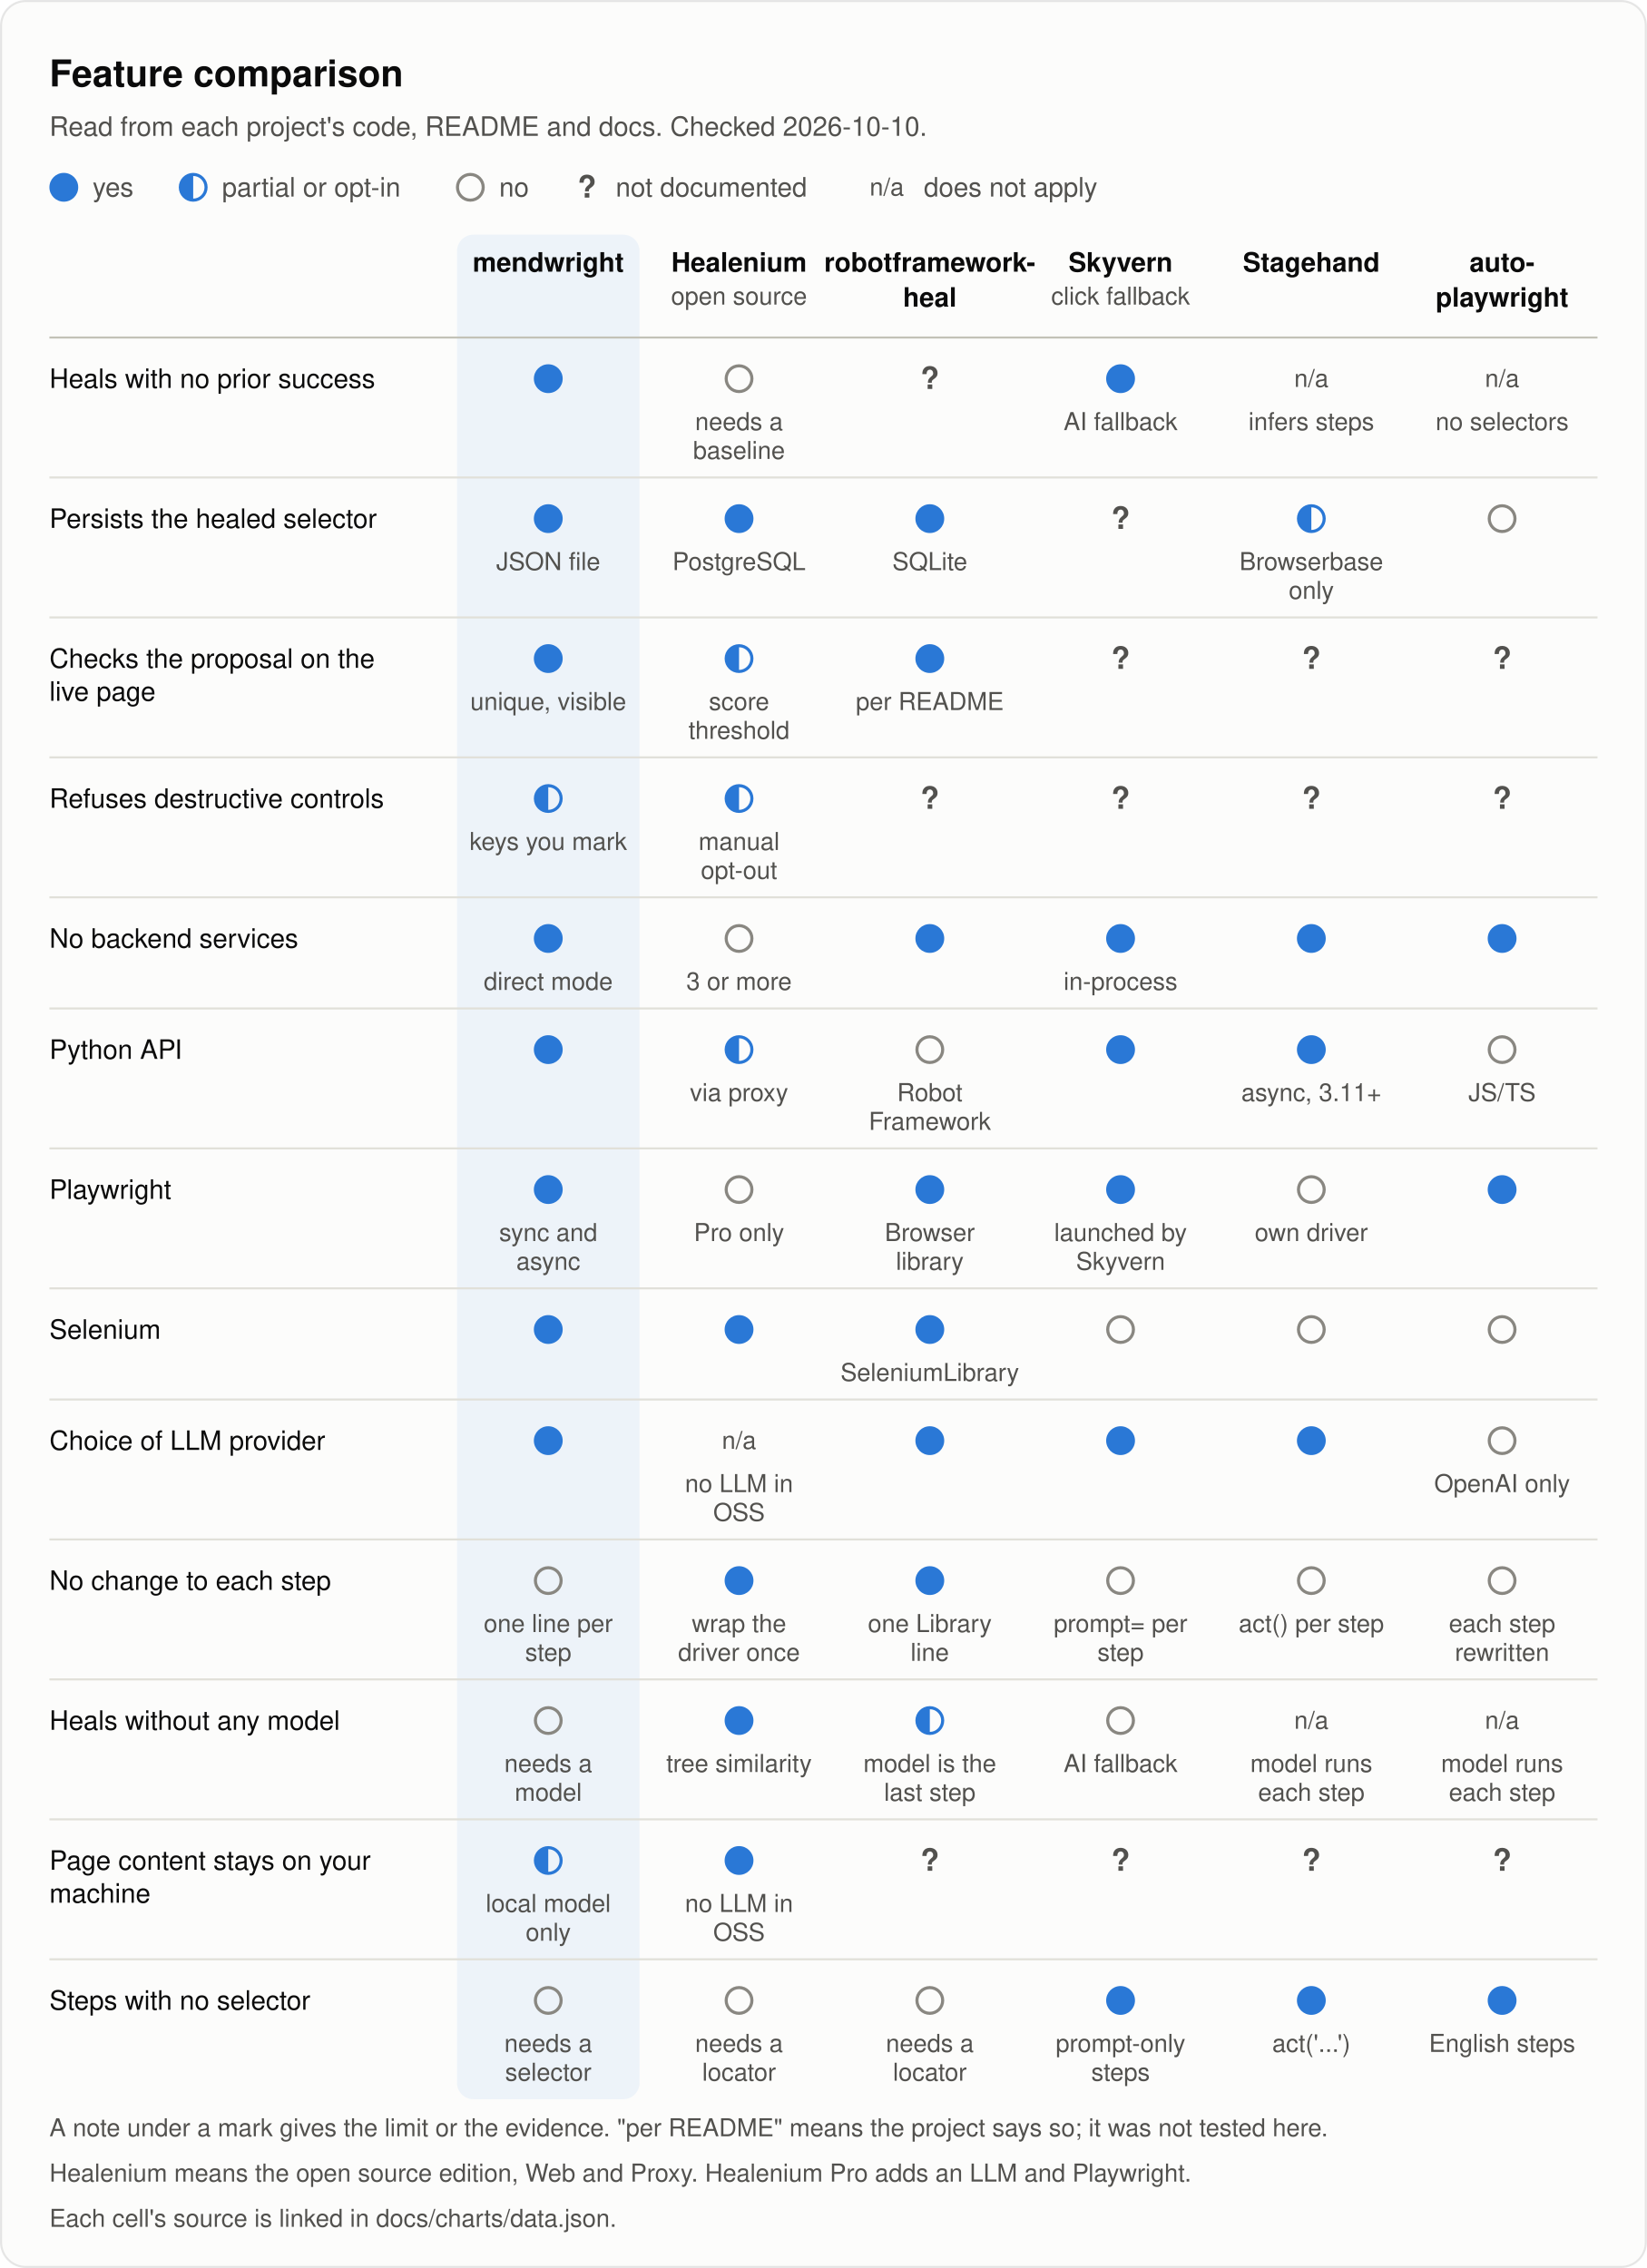
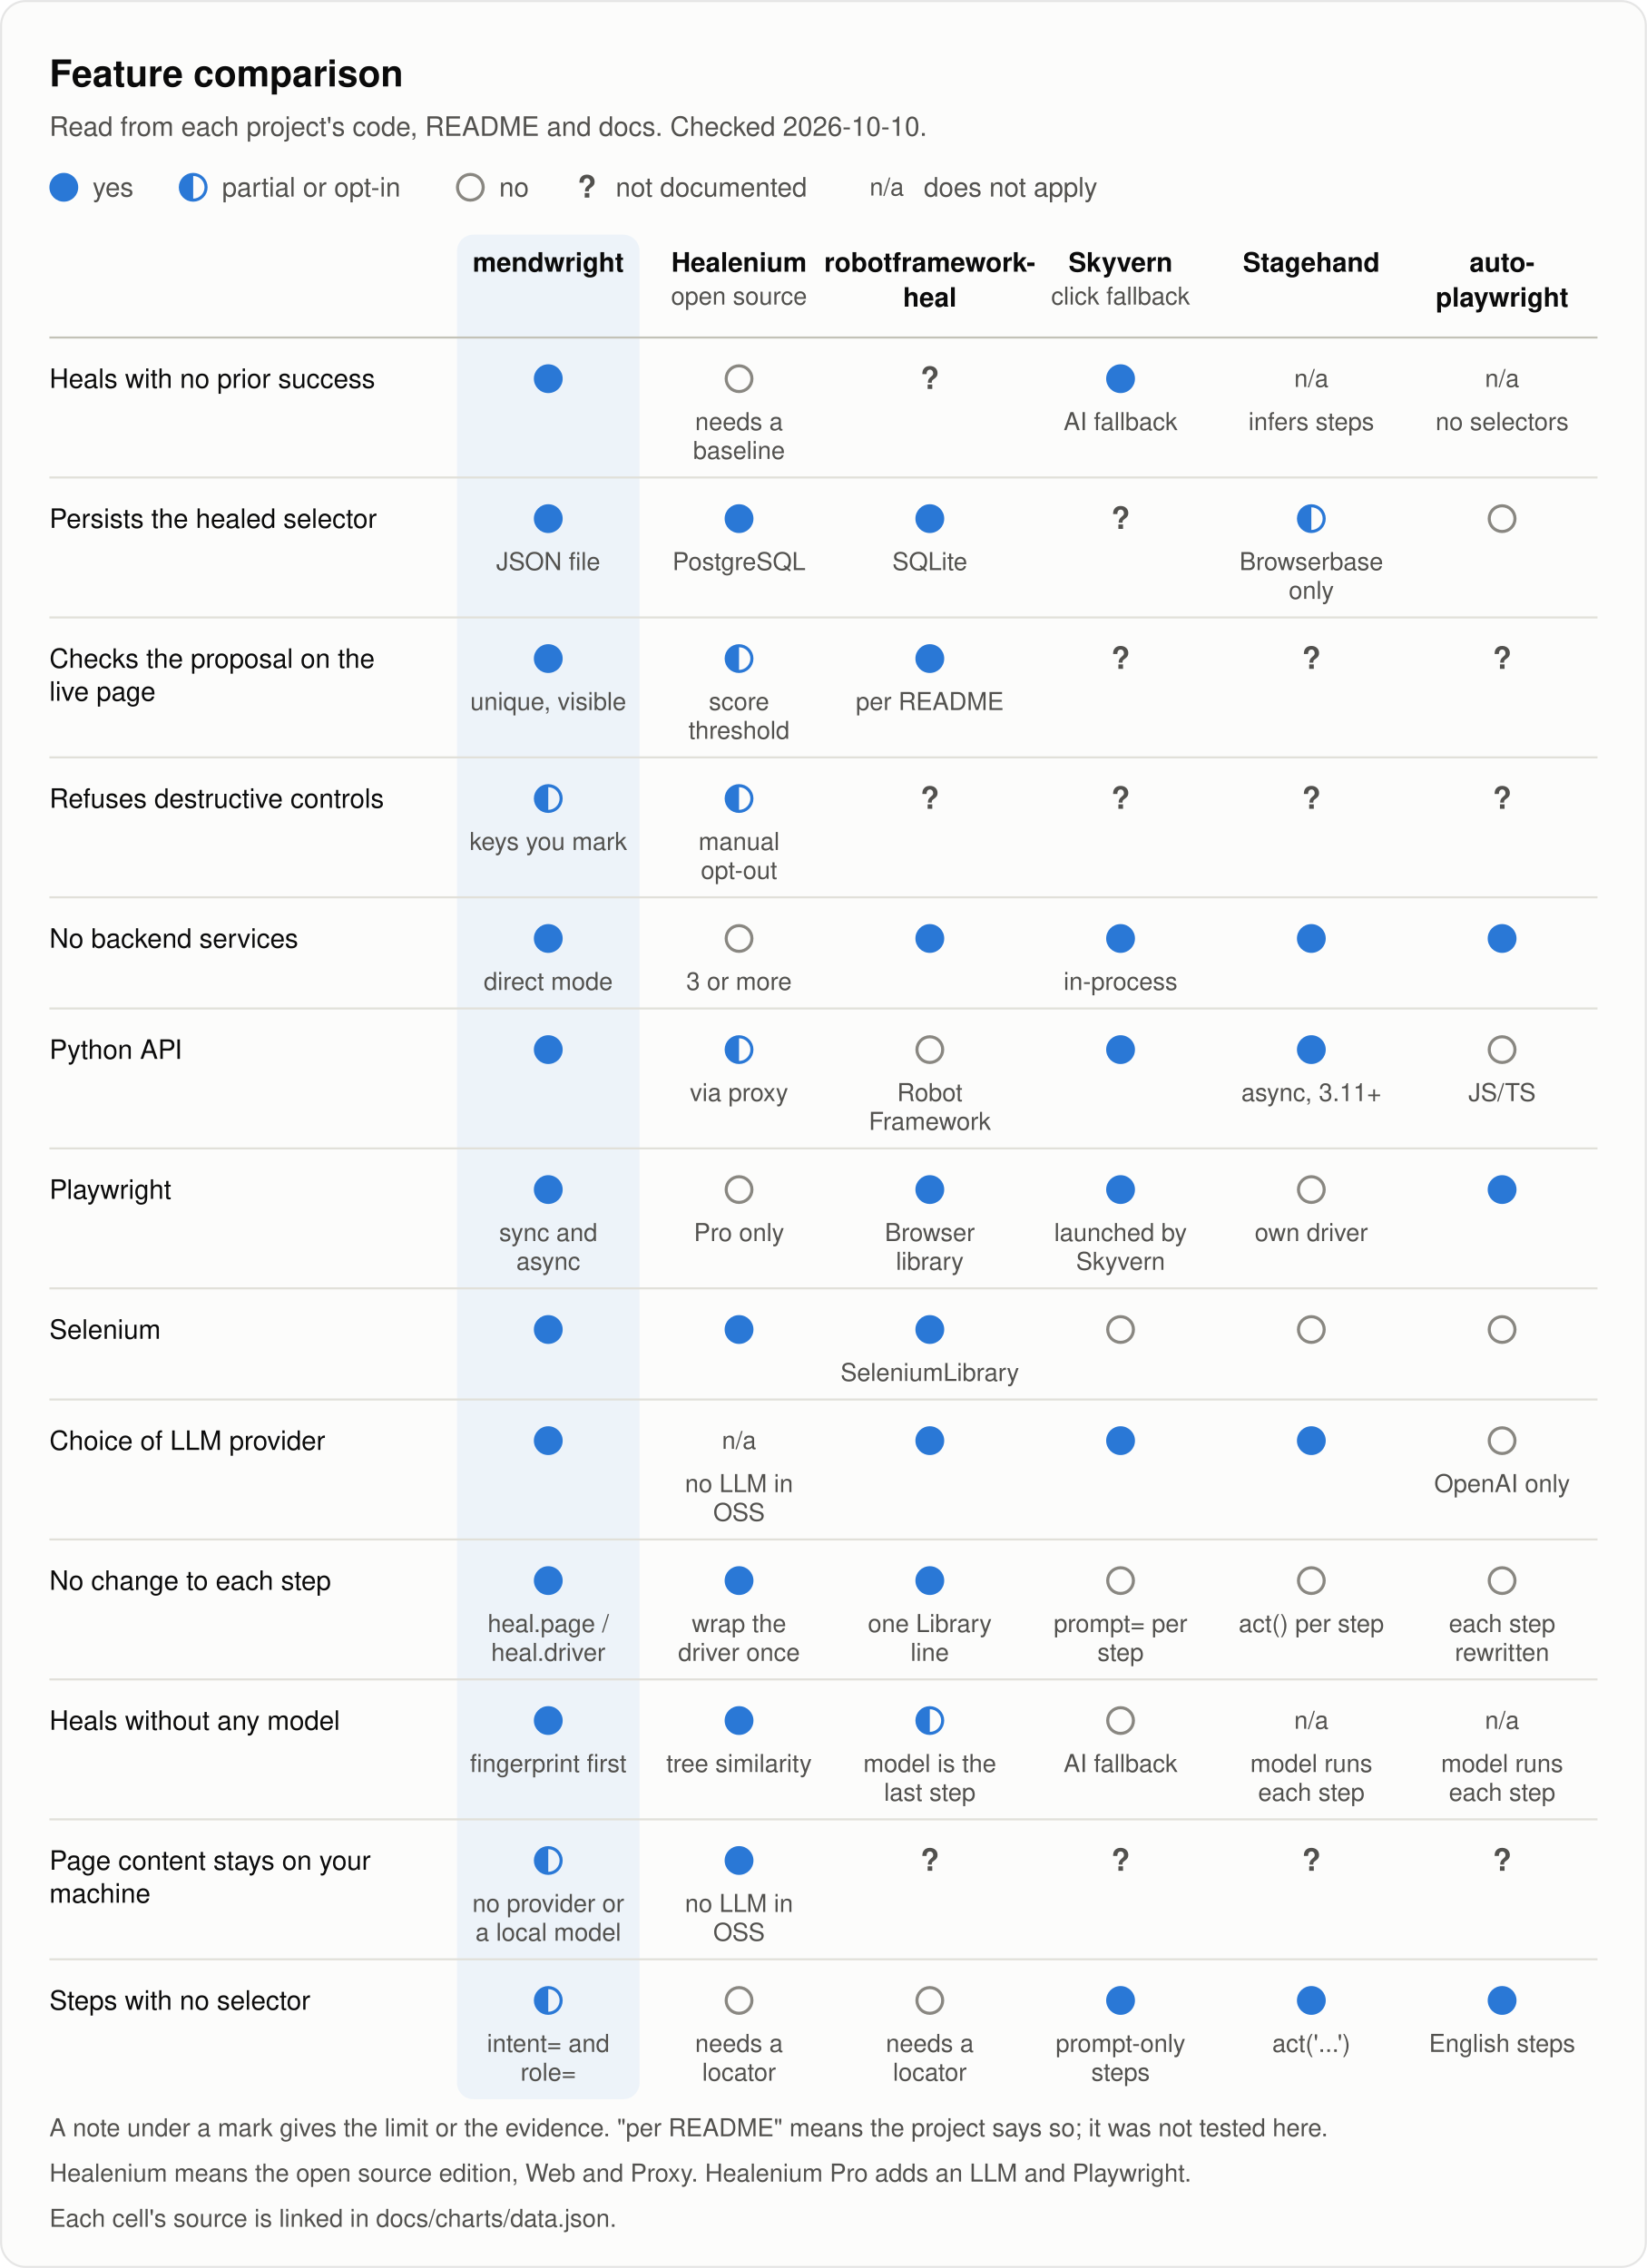
<svg xmlns="http://www.w3.org/2000/svg" width="800" height="1102" viewBox="0 0 800 1102" role="img" aria-labelledby="title desc" font-family="-apple-system, BlinkMacSystemFont, 'Segoe UI', Helvetica, Arial, sans-serif">
  <rect x="0.5" y="0.5" width="799" height="1101" rx="12" fill="#fcfcfb" stroke="#0b0b0b" stroke-opacity="0.1" />
  <text x="24" y="42" font-size="18" font-weight="600" fill="#0b0b0b">Feature comparison</text>
  <text x="24" y="66" font-size="13" fill="#52514e">Read from each project's code, README and docs. Checked 2026-10-10.</text>
  <circle class="mark" cx="31" cy="91" r="7" fill="#2a78d6" />
  <text x="45" y="95.5" font-size="13" fill="#52514e">yes</text>
  <circle class="mark" cx="93.85" cy="91" r="6.25" fill="none" stroke="#2a78d6" stroke-width="1.5" />
  <path class="mark" d="M93.85 84.75A6.25 6.25 0 0 0 93.85 97.25Z" fill="#2a78d6" />
  <text x="107.85" y="95.5" font-size="13" fill="#52514e">partial or opt-in</text>
  <circle class="mark" cx="228.48" cy="91" r="6.25" fill="none" stroke="#898781" stroke-width="1.5" />
  <text x="242.48" y="95.5" font-size="13" fill="#52514e">no</text>
  <text x="285.09" y="96" font-size="15" font-weight="600" fill="#52514e" text-anchor="middle">?</text>
  <text x="299.09" y="95.5" font-size="13" fill="#52514e">not documented</text>
  <text x="430.77" y="95" font-size="12" fill="#52514e" text-anchor="middle">n/a</text>
  <text x="448.77" y="95.5" font-size="13" fill="#52514e">does not apply</text>
  <rect x="222" y="114" width="88.67" height="906" rx="8" fill="#2a78d6" fill-opacity="0.07" />
  <text x="266.33" y="132" font-size="13" font-weight="600" fill="#0b0b0b" text-anchor="middle">mendwright</text>
  <text x="359" y="132" font-size="13" font-weight="600" fill="#0b0b0b" text-anchor="middle">Healenium</text>
  <text x="359" y="148" font-size="12" fill="#52514e" text-anchor="middle">open source</text>
  <text x="451.67" y="132" font-size="13" font-weight="600" fill="#0b0b0b" text-anchor="middle">robotframework-</text>
  <text x="451.67" y="149" font-size="13" font-weight="600" fill="#0b0b0b" text-anchor="middle">heal</text>
  <text x="544.33" y="132" font-size="13" font-weight="600" fill="#0b0b0b" text-anchor="middle">Skyvern</text>
  <text x="544.33" y="148" font-size="12" fill="#52514e" text-anchor="middle">click fallback</text>
  <text x="637" y="132" font-size="13" font-weight="600" fill="#0b0b0b" text-anchor="middle">Stagehand</text>
  <text x="729.67" y="132" font-size="13" font-weight="600" fill="#0b0b0b" text-anchor="middle">auto-</text>
  <text x="729.67" y="149" font-size="13" font-weight="600" fill="#0b0b0b" text-anchor="middle">playwright</text>
  <line x1="24" y1="164" x2="776" y2="164" stroke="#c3c2b7" stroke-width="1" />
  <text x="24" y="188.5" font-size="13" fill="#0b0b0b">Heals with no prior success</text>
  <circle class="mark" cx="266.33" cy="184" r="7" fill="#2a78d6" />
  <circle class="mark" cx="359" cy="184" r="6.25" fill="none" stroke="#898781" stroke-width="1.5" />
  <text x="359" y="209" font-size="12" fill="#52514e" text-anchor="middle">needs a</text>
  <text x="359" y="223" font-size="12" fill="#52514e" text-anchor="middle">baseline</text>
  <text x="451.67" y="189" font-size="15" font-weight="600" fill="#52514e" text-anchor="middle">?</text>
  <circle class="mark" cx="544.33" cy="184" r="7" fill="#2a78d6" />
  <text x="544.33" y="209" font-size="12" fill="#52514e" text-anchor="middle">AI fallback</text>
  <text x="637" y="188" font-size="12" fill="#52514e" text-anchor="middle">n/a</text>
  <text x="637" y="209" font-size="12" fill="#52514e" text-anchor="middle">infers steps</text>
  <text x="729.67" y="188" font-size="12" fill="#52514e" text-anchor="middle">n/a</text>
  <text x="729.67" y="209" font-size="12" fill="#52514e" text-anchor="middle">no selectors</text>
  <line x1="24" y1="232" x2="776" y2="232" stroke="#e1e0d9" stroke-width="1" />
  <text x="24" y="256.5" font-size="13" fill="#0b0b0b">Persists the healed selector</text>
  <circle class="mark" cx="266.33" cy="252" r="7" fill="#2a78d6" />
  <text x="266.33" y="277" font-size="12" fill="#52514e" text-anchor="middle">JSON file</text>
  <circle class="mark" cx="359" cy="252" r="7" fill="#2a78d6" />
  <text x="359" y="277" font-size="12" fill="#52514e" text-anchor="middle">PostgreSQL</text>
  <circle class="mark" cx="451.67" cy="252" r="7" fill="#2a78d6" />
  <text x="451.67" y="277" font-size="12" fill="#52514e" text-anchor="middle">SQLite</text>
  <text x="544.33" y="257" font-size="15" font-weight="600" fill="#52514e" text-anchor="middle">?</text>
  <circle class="mark" cx="637" cy="252" r="6.25" fill="none" stroke="#2a78d6" stroke-width="1.5" />
  <path class="mark" d="M637 245.75A6.25 6.25 0 0 0 637 258.25Z" fill="#2a78d6" />
  <text x="637" y="277" font-size="12" fill="#52514e" text-anchor="middle">Browserbase</text>
  <text x="637" y="291" font-size="12" fill="#52514e" text-anchor="middle">only</text>
  <circle class="mark" cx="729.67" cy="252" r="6.25" fill="none" stroke="#898781" stroke-width="1.5" />
  <line x1="24" y1="300" x2="776" y2="300" stroke="#e1e0d9" stroke-width="1" />
  <text x="24" y="324.5" font-size="13" fill="#0b0b0b">Checks the proposal on the</text>
  <text x="24" y="340.5" font-size="13" fill="#0b0b0b">live page</text>
  <circle class="mark" cx="266.33" cy="320" r="7" fill="#2a78d6" />
  <text x="266.33" y="345" font-size="12" fill="#52514e" text-anchor="middle">unique, visible</text>
  <circle class="mark" cx="359" cy="320" r="6.25" fill="none" stroke="#2a78d6" stroke-width="1.5" />
  <path class="mark" d="M359 313.75A6.25 6.25 0 0 0 359 326.25Z" fill="#2a78d6" />
  <text x="359" y="345" font-size="12" fill="#52514e" text-anchor="middle">score</text>
  <text x="359" y="359" font-size="12" fill="#52514e" text-anchor="middle">threshold</text>
  <circle class="mark" cx="451.67" cy="320" r="7" fill="#2a78d6" />
  <text x="451.67" y="345" font-size="12" fill="#52514e" text-anchor="middle">per README</text>
  <text x="544.33" y="325" font-size="15" font-weight="600" fill="#52514e" text-anchor="middle">?</text>
  <text x="637" y="325" font-size="15" font-weight="600" fill="#52514e" text-anchor="middle">?</text>
  <text x="729.67" y="325" font-size="15" font-weight="600" fill="#52514e" text-anchor="middle">?</text>
  <line x1="24" y1="368" x2="776" y2="368" stroke="#e1e0d9" stroke-width="1" />
  <text x="24" y="392.5" font-size="13" fill="#0b0b0b">Refuses destructive controls</text>
  <circle class="mark" cx="266.33" cy="388" r="6.25" fill="none" stroke="#2a78d6" stroke-width="1.5" />
  <path class="mark" d="M266.33 381.75A6.25 6.25 0 0 0 266.33 394.25Z" fill="#2a78d6" />
  <text x="266.33" y="413" font-size="12" fill="#52514e" text-anchor="middle">keys you mark</text>
  <circle class="mark" cx="359" cy="388" r="6.25" fill="none" stroke="#2a78d6" stroke-width="1.5" />
  <path class="mark" d="M359 381.75A6.25 6.25 0 0 0 359 394.25Z" fill="#2a78d6" />
  <text x="359" y="413" font-size="12" fill="#52514e" text-anchor="middle">manual</text>
  <text x="359" y="427" font-size="12" fill="#52514e" text-anchor="middle">opt-out</text>
  <text x="451.67" y="393" font-size="15" font-weight="600" fill="#52514e" text-anchor="middle">?</text>
  <text x="544.33" y="393" font-size="15" font-weight="600" fill="#52514e" text-anchor="middle">?</text>
  <text x="637" y="393" font-size="15" font-weight="600" fill="#52514e" text-anchor="middle">?</text>
  <text x="729.67" y="393" font-size="15" font-weight="600" fill="#52514e" text-anchor="middle">?</text>
  <line x1="24" y1="436" x2="776" y2="436" stroke="#e1e0d9" stroke-width="1" />
  <text x="24" y="460.5" font-size="13" fill="#0b0b0b">No backend services</text>
  <circle class="mark" cx="266.33" cy="456" r="7" fill="#2a78d6" />
  <text x="266.33" y="481" font-size="12" fill="#52514e" text-anchor="middle">direct mode</text>
  <circle class="mark" cx="359" cy="456" r="6.25" fill="none" stroke="#898781" stroke-width="1.5" />
  <text x="359" y="481" font-size="12" fill="#52514e" text-anchor="middle">3 or more</text>
  <circle class="mark" cx="451.67" cy="456" r="7" fill="#2a78d6" />
  <circle class="mark" cx="544.33" cy="456" r="7" fill="#2a78d6" />
  <text x="544.33" y="481" font-size="12" fill="#52514e" text-anchor="middle">in-process</text>
  <circle class="mark" cx="637" cy="456" r="7" fill="#2a78d6" />
  <circle class="mark" cx="729.67" cy="456" r="7" fill="#2a78d6" />
  <line x1="24" y1="490" x2="776" y2="490" stroke="#e1e0d9" stroke-width="1" />
  <text x="24" y="514.5" font-size="13" fill="#0b0b0b">Python API</text>
  <circle class="mark" cx="266.33" cy="510" r="7" fill="#2a78d6" />
  <circle class="mark" cx="359" cy="510" r="6.25" fill="none" stroke="#2a78d6" stroke-width="1.5" />
  <path class="mark" d="M359 503.75A6.25 6.25 0 0 0 359 516.25Z" fill="#2a78d6" />
  <text x="359" y="535" font-size="12" fill="#52514e" text-anchor="middle">via proxy</text>
  <circle class="mark" cx="451.67" cy="510" r="6.25" fill="none" stroke="#898781" stroke-width="1.5" />
  <text x="451.67" y="535" font-size="12" fill="#52514e" text-anchor="middle">Robot</text>
  <text x="451.67" y="549" font-size="12" fill="#52514e" text-anchor="middle">Framework</text>
  <circle class="mark" cx="544.33" cy="510" r="7" fill="#2a78d6" />
  <circle class="mark" cx="637" cy="510" r="7" fill="#2a78d6" />
  <text x="637" y="535" font-size="12" fill="#52514e" text-anchor="middle">async, 3.11+</text>
  <circle class="mark" cx="729.67" cy="510" r="6.25" fill="none" stroke="#898781" stroke-width="1.5" />
  <text x="729.67" y="535" font-size="12" fill="#52514e" text-anchor="middle">JS/TS</text>
  <line x1="24" y1="558" x2="776" y2="558" stroke="#e1e0d9" stroke-width="1" />
  <text x="24" y="582.5" font-size="13" fill="#0b0b0b">Playwright</text>
  <circle class="mark" cx="266.33" cy="578" r="7" fill="#2a78d6" />
  <text x="266.33" y="603" font-size="12" fill="#52514e" text-anchor="middle">sync and</text>
  <text x="266.33" y="617" font-size="12" fill="#52514e" text-anchor="middle">async</text>
  <circle class="mark" cx="359" cy="578" r="6.25" fill="none" stroke="#898781" stroke-width="1.5" />
  <text x="359" y="603" font-size="12" fill="#52514e" text-anchor="middle">Pro only</text>
  <circle class="mark" cx="451.67" cy="578" r="7" fill="#2a78d6" />
  <text x="451.67" y="603" font-size="12" fill="#52514e" text-anchor="middle">Browser</text>
  <text x="451.67" y="617" font-size="12" fill="#52514e" text-anchor="middle">library</text>
  <circle class="mark" cx="544.33" cy="578" r="7" fill="#2a78d6" />
  <text x="544.33" y="603" font-size="12" fill="#52514e" text-anchor="middle">launched by</text>
  <text x="544.33" y="617" font-size="12" fill="#52514e" text-anchor="middle">Skyvern</text>
  <circle class="mark" cx="637" cy="578" r="6.25" fill="none" stroke="#898781" stroke-width="1.5" />
  <text x="637" y="603" font-size="12" fill="#52514e" text-anchor="middle">own driver</text>
  <circle class="mark" cx="729.67" cy="578" r="7" fill="#2a78d6" />
  <line x1="24" y1="626" x2="776" y2="626" stroke="#e1e0d9" stroke-width="1" />
  <text x="24" y="650.5" font-size="13" fill="#0b0b0b">Selenium</text>
  <circle class="mark" cx="266.33" cy="646" r="7" fill="#2a78d6" />
  <circle class="mark" cx="359" cy="646" r="7" fill="#2a78d6" />
  <circle class="mark" cx="451.67" cy="646" r="7" fill="#2a78d6" />
  <text x="451.67" y="671" font-size="12" fill="#52514e" text-anchor="middle">SeleniumLibrary</text>
  <circle class="mark" cx="544.33" cy="646" r="6.25" fill="none" stroke="#898781" stroke-width="1.5" />
  <circle class="mark" cx="637" cy="646" r="6.25" fill="none" stroke="#898781" stroke-width="1.5" />
  <circle class="mark" cx="729.67" cy="646" r="6.25" fill="none" stroke="#898781" stroke-width="1.5" />
  <line x1="24" y1="680" x2="776" y2="680" stroke="#e1e0d9" stroke-width="1" />
  <text x="24" y="704.5" font-size="13" fill="#0b0b0b">Choice of LLM provider</text>
  <circle class="mark" cx="266.33" cy="700" r="7" fill="#2a78d6" />
  <text x="359" y="704" font-size="12" fill="#52514e" text-anchor="middle">n/a</text>
  <text x="359" y="725" font-size="12" fill="#52514e" text-anchor="middle">no LLM in</text>
  <text x="359" y="739" font-size="12" fill="#52514e" text-anchor="middle">OSS</text>
  <circle class="mark" cx="451.67" cy="700" r="7" fill="#2a78d6" />
  <circle class="mark" cx="544.33" cy="700" r="7" fill="#2a78d6" />
  <circle class="mark" cx="637" cy="700" r="7" fill="#2a78d6" />
  <circle class="mark" cx="729.67" cy="700" r="6.25" fill="none" stroke="#898781" stroke-width="1.5" />
  <text x="729.67" y="725" font-size="12" fill="#52514e" text-anchor="middle">OpenAI only</text>
  <line x1="24" y1="748" x2="776" y2="748" stroke="#e1e0d9" stroke-width="1" />
  <text x="24" y="772.5" font-size="13" fill="#0b0b0b">No change to each step</text>
-   <circle class="mark" cx="266.33" cy="768" r="6.25" fill="none" stroke="#898781" stroke-width="1.5" />
-   <text x="266.33" y="793" font-size="12" fill="#52514e" text-anchor="middle">one line per</text>
-   <text x="266.33" y="807" font-size="12" fill="#52514e" text-anchor="middle">step</text>
+   <circle class="mark" cx="266.33" cy="768" r="7" fill="#2a78d6" />
+   <text x="266.33" y="793" font-size="12" fill="#52514e" text-anchor="middle">heal.page /</text>
+   <text x="266.33" y="807" font-size="12" fill="#52514e" text-anchor="middle">heal.driver</text>
  <circle class="mark" cx="359" cy="768" r="7" fill="#2a78d6" />
  <text x="359" y="793" font-size="12" fill="#52514e" text-anchor="middle">wrap the</text>
  <text x="359" y="807" font-size="12" fill="#52514e" text-anchor="middle">driver once</text>
  <circle class="mark" cx="451.67" cy="768" r="7" fill="#2a78d6" />
  <text x="451.67" y="793" font-size="12" fill="#52514e" text-anchor="middle">one Library</text>
  <text x="451.67" y="807" font-size="12" fill="#52514e" text-anchor="middle">line</text>
  <circle class="mark" cx="544.33" cy="768" r="6.25" fill="none" stroke="#898781" stroke-width="1.5" />
  <text x="544.33" y="793" font-size="12" fill="#52514e" text-anchor="middle">prompt= per</text>
  <text x="544.33" y="807" font-size="12" fill="#52514e" text-anchor="middle">step</text>
  <circle class="mark" cx="637" cy="768" r="6.25" fill="none" stroke="#898781" stroke-width="1.5" />
  <text x="637" y="793" font-size="12" fill="#52514e" text-anchor="middle">act() per step</text>
  <circle class="mark" cx="729.67" cy="768" r="6.25" fill="none" stroke="#898781" stroke-width="1.5" />
  <text x="729.67" y="793" font-size="12" fill="#52514e" text-anchor="middle">each step</text>
  <text x="729.67" y="807" font-size="12" fill="#52514e" text-anchor="middle">rewritten</text>
  <line x1="24" y1="816" x2="776" y2="816" stroke="#e1e0d9" stroke-width="1" />
  <text x="24" y="840.5" font-size="13" fill="#0b0b0b">Heals without any model</text>
-   <circle class="mark" cx="266.33" cy="836" r="6.25" fill="none" stroke="#898781" stroke-width="1.5" />
-   <text x="266.33" y="861" font-size="12" fill="#52514e" text-anchor="middle">needs a</text>
-   <text x="266.33" y="875" font-size="12" fill="#52514e" text-anchor="middle">model</text>
+   <circle class="mark" cx="266.33" cy="836" r="7" fill="#2a78d6" />
+   <text x="266.33" y="861" font-size="12" fill="#52514e" text-anchor="middle">fingerprint first</text>
  <circle class="mark" cx="359" cy="836" r="7" fill="#2a78d6" />
  <text x="359" y="861" font-size="12" fill="#52514e" text-anchor="middle">tree similarity</text>
  <circle class="mark" cx="451.67" cy="836" r="6.25" fill="none" stroke="#2a78d6" stroke-width="1.5" />
  <path class="mark" d="M451.67 829.75A6.25 6.25 0 0 0 451.67 842.25Z" fill="#2a78d6" />
  <text x="451.67" y="861" font-size="12" fill="#52514e" text-anchor="middle">model is the</text>
  <text x="451.67" y="875" font-size="12" fill="#52514e" text-anchor="middle">last step</text>
  <circle class="mark" cx="544.33" cy="836" r="6.25" fill="none" stroke="#898781" stroke-width="1.5" />
  <text x="544.33" y="861" font-size="12" fill="#52514e" text-anchor="middle">AI fallback</text>
  <text x="637" y="840" font-size="12" fill="#52514e" text-anchor="middle">n/a</text>
  <text x="637" y="861" font-size="12" fill="#52514e" text-anchor="middle">model runs</text>
  <text x="637" y="875" font-size="12" fill="#52514e" text-anchor="middle">each step</text>
  <text x="729.67" y="840" font-size="12" fill="#52514e" text-anchor="middle">n/a</text>
  <text x="729.67" y="861" font-size="12" fill="#52514e" text-anchor="middle">model runs</text>
  <text x="729.67" y="875" font-size="12" fill="#52514e" text-anchor="middle">each step</text>
  <line x1="24" y1="884" x2="776" y2="884" stroke="#e1e0d9" stroke-width="1" />
  <text x="24" y="908.5" font-size="13" fill="#0b0b0b">Page content stays on your</text>
  <text x="24" y="924.5" font-size="13" fill="#0b0b0b">machine</text>
  <circle class="mark" cx="266.33" cy="904" r="6.25" fill="none" stroke="#2a78d6" stroke-width="1.5" />
  <path class="mark" d="M266.33 897.75A6.25 6.25 0 0 0 266.33 910.25Z" fill="#2a78d6" />
-   <text x="266.33" y="929" font-size="12" fill="#52514e" text-anchor="middle">local model</text>
-   <text x="266.33" y="943" font-size="12" fill="#52514e" text-anchor="middle">only</text>
+   <text x="266.33" y="929" font-size="12" fill="#52514e" text-anchor="middle">no provider or</text>
+   <text x="266.33" y="943" font-size="12" fill="#52514e" text-anchor="middle">a local model</text>
  <circle class="mark" cx="359" cy="904" r="7" fill="#2a78d6" />
  <text x="359" y="929" font-size="12" fill="#52514e" text-anchor="middle">no LLM in</text>
  <text x="359" y="943" font-size="12" fill="#52514e" text-anchor="middle">OSS</text>
  <text x="451.67" y="909" font-size="15" font-weight="600" fill="#52514e" text-anchor="middle">?</text>
  <text x="544.33" y="909" font-size="15" font-weight="600" fill="#52514e" text-anchor="middle">?</text>
  <text x="637" y="909" font-size="15" font-weight="600" fill="#52514e" text-anchor="middle">?</text>
  <text x="729.67" y="909" font-size="15" font-weight="600" fill="#52514e" text-anchor="middle">?</text>
  <line x1="24" y1="952" x2="776" y2="952" stroke="#e1e0d9" stroke-width="1" />
  <text x="24" y="976.5" font-size="13" fill="#0b0b0b">Steps with no selector</text>
-   <circle class="mark" cx="266.33" cy="972" r="6.25" fill="none" stroke="#898781" stroke-width="1.5" />
-   <text x="266.33" y="997" font-size="12" fill="#52514e" text-anchor="middle">needs a</text>
-   <text x="266.33" y="1011" font-size="12" fill="#52514e" text-anchor="middle">selector</text>
+   <circle class="mark" cx="266.33" cy="972" r="6.25" fill="none" stroke="#2a78d6" stroke-width="1.5" />
+   <path class="mark" d="M266.33 965.75A6.25 6.25 0 0 0 266.33 978.25Z" fill="#2a78d6" />
+   <text x="266.33" y="997" font-size="12" fill="#52514e" text-anchor="middle">intent= and</text>
+   <text x="266.33" y="1011" font-size="12" fill="#52514e" text-anchor="middle">role=</text>
  <circle class="mark" cx="359" cy="972" r="6.25" fill="none" stroke="#898781" stroke-width="1.5" />
  <text x="359" y="997" font-size="12" fill="#52514e" text-anchor="middle">needs a</text>
  <text x="359" y="1011" font-size="12" fill="#52514e" text-anchor="middle">locator</text>
  <circle class="mark" cx="451.67" cy="972" r="6.25" fill="none" stroke="#898781" stroke-width="1.5" />
  <text x="451.67" y="997" font-size="12" fill="#52514e" text-anchor="middle">needs a</text>
  <text x="451.67" y="1011" font-size="12" fill="#52514e" text-anchor="middle">locator</text>
  <circle class="mark" cx="544.33" cy="972" r="7" fill="#2a78d6" />
  <text x="544.33" y="997" font-size="12" fill="#52514e" text-anchor="middle">prompt-only</text>
  <text x="544.33" y="1011" font-size="12" fill="#52514e" text-anchor="middle">steps</text>
  <circle class="mark" cx="637" cy="972" r="7" fill="#2a78d6" />
  <text x="637" y="997" font-size="12" fill="#52514e" text-anchor="middle">act('...')</text>
  <circle class="mark" cx="729.67" cy="972" r="7" fill="#2a78d6" />
  <text x="729.67" y="997" font-size="12" fill="#52514e" text-anchor="middle">English steps</text>
  <text x="24" y="1038" font-size="12" fill="#52514e">A note under a mark gives the limit or the evidence. "per README" means the project says so; it was not tested here.</text>
  <text x="24" y="1060" font-size="12" fill="#52514e">Healenium means the open source edition, Web and Proxy. Healenium Pro adds an LLM and Playwright.</text>
  <text x="24" y="1082" font-size="12" fill="#52514e">Each cell's source is linked in docs/charts/data.json.</text>
</svg>
